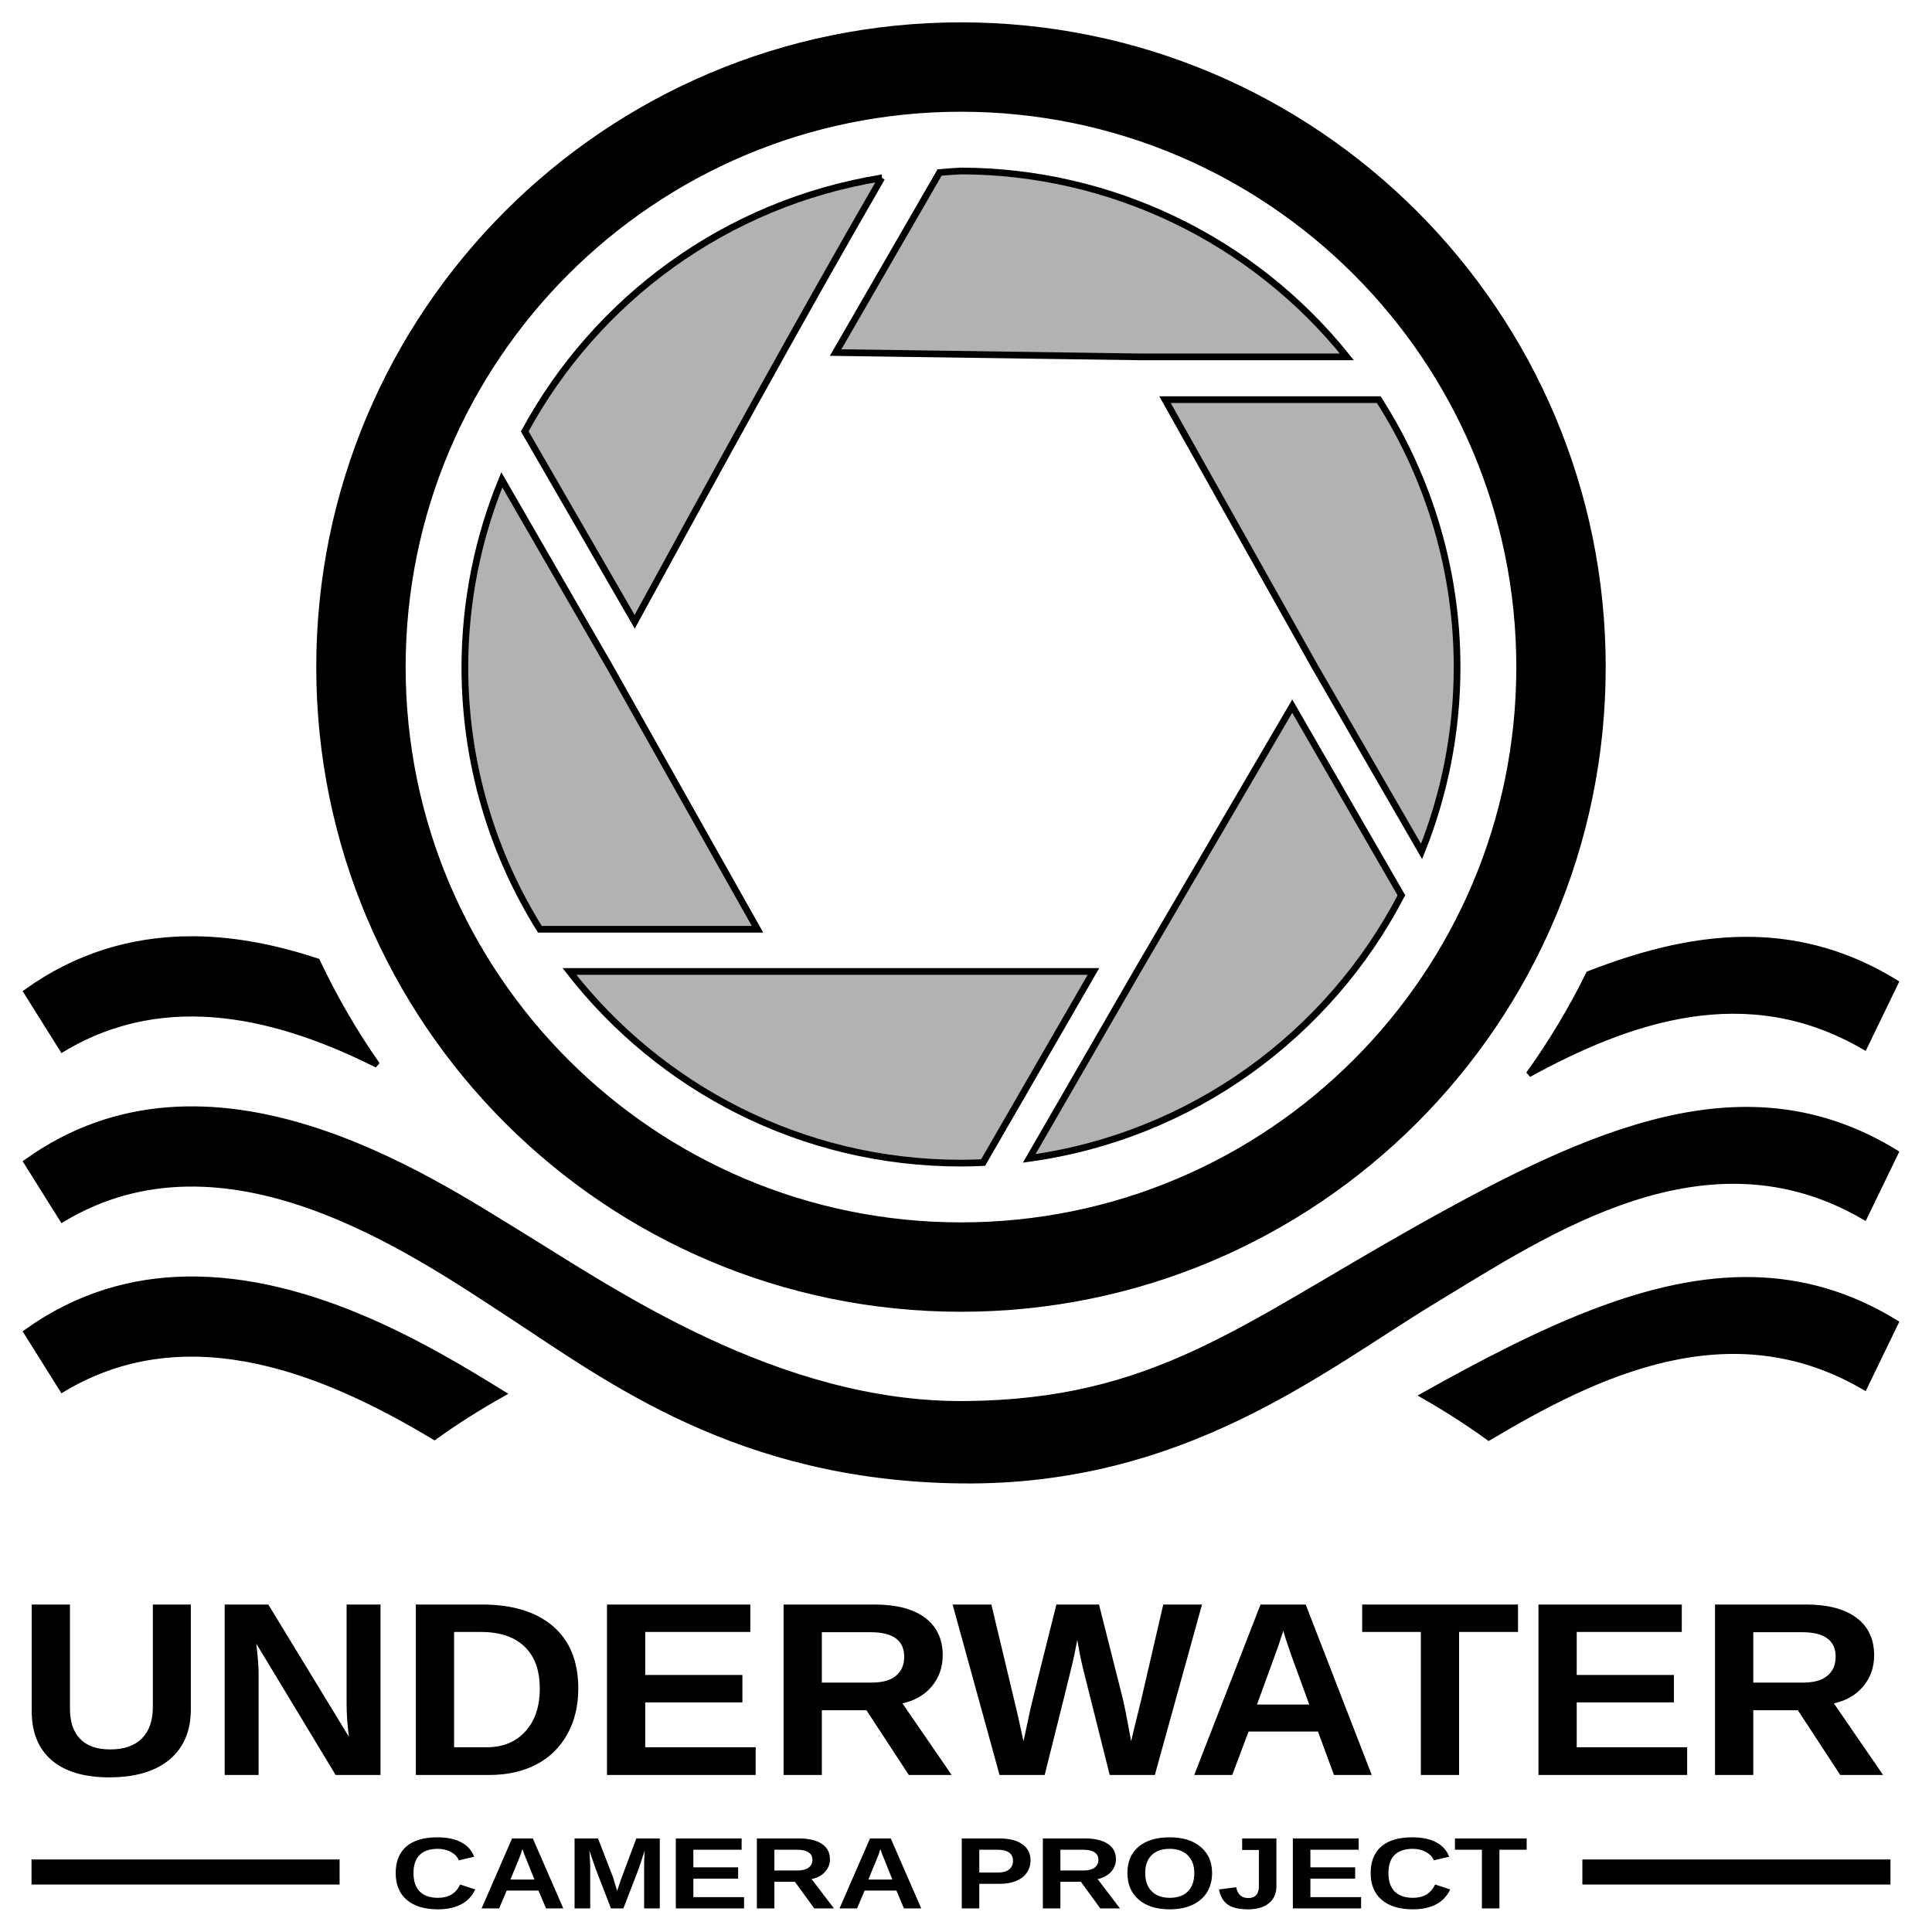
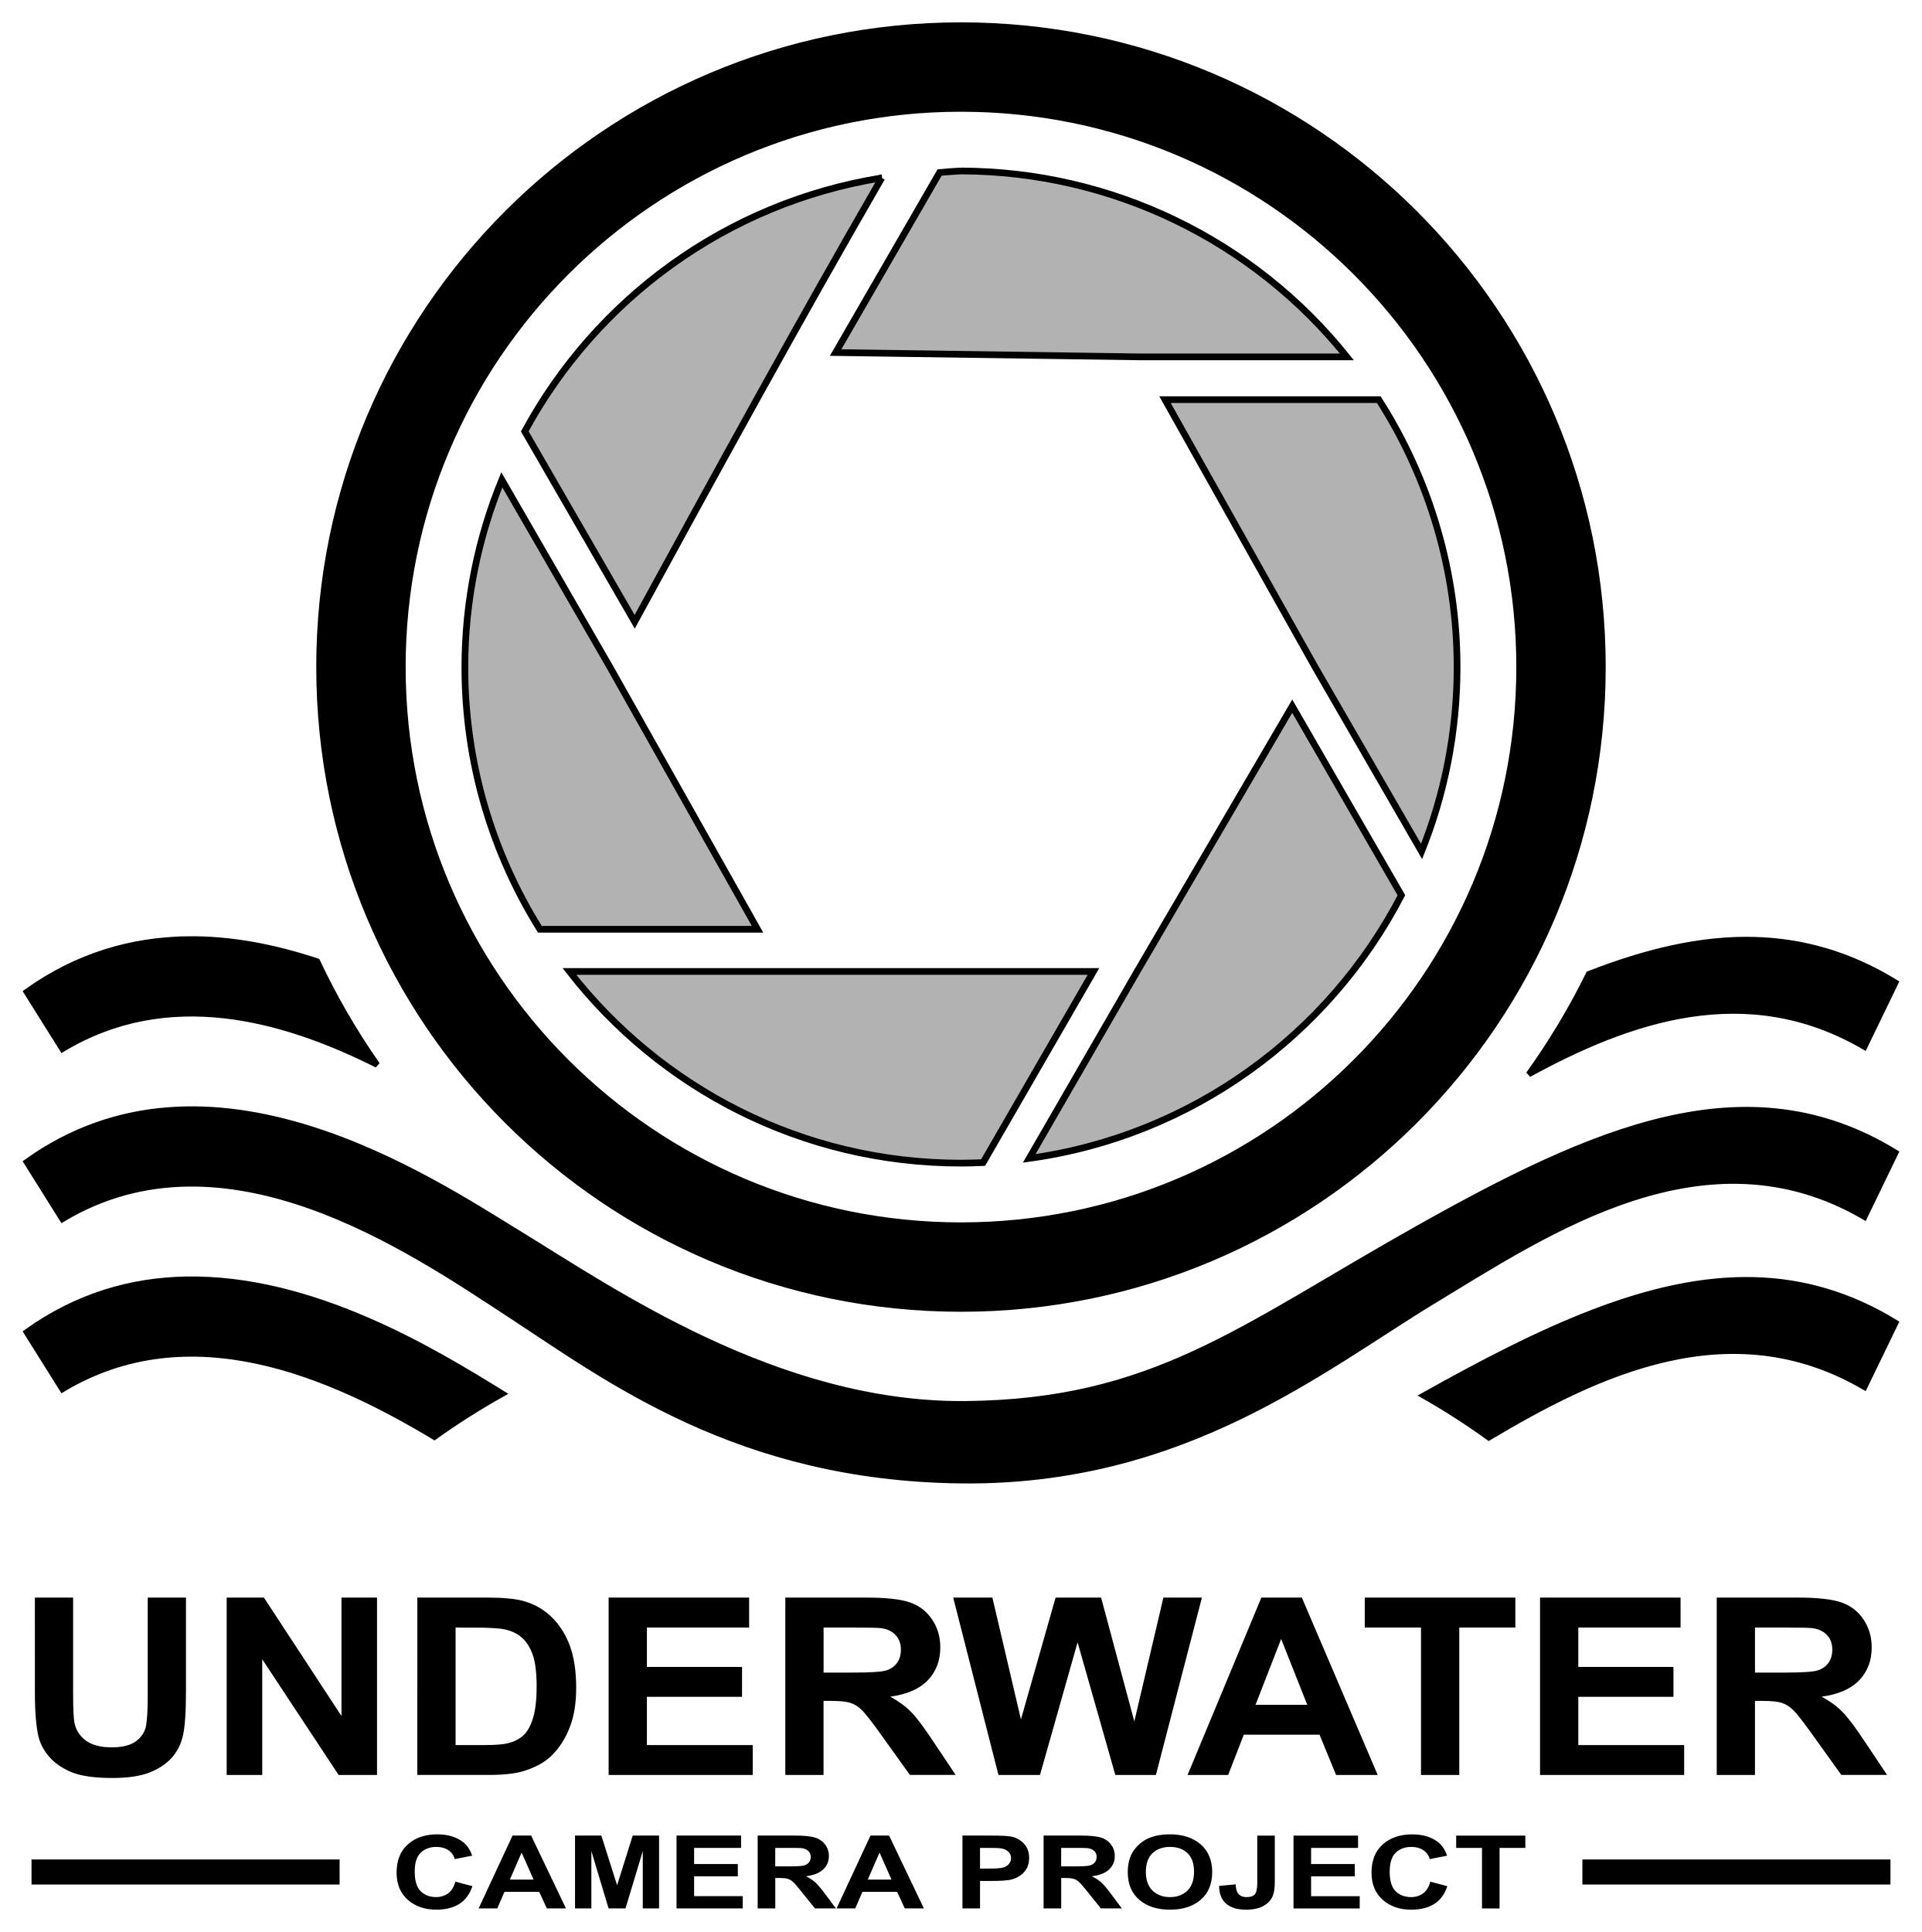
<svg xmlns="http://www.w3.org/2000/svg" width="86.004mm" height="86.455mm" viewBox="0 0 86.004 86.455" version="1.1" id="svg1">
  <defs id="defs1" />
  <g id="layer1" transform="translate(-1.116666,-58.79583)">
    <g id="g1" transform="translate(-0.01253107)">
      <g id="g4-1" transform="translate(-70.21319,-59.85416)">
        <path id="path1-1" style="fill:#000000;fill-opacity:1;stroke:#000000;stroke-width:0.265px;stroke-linecap:butt;stroke-linejoin:miter;stroke-opacity:1" d="m 79.659,160.682 c -2.396,0.045 -4.826,0.707 -7.126,2.355 l 1.602,2.556 c 4.712,-2.834 9.845,-1.422 14.083,0.707 a 31.5,31.5 0 0 1 -2.685,-4.632 c -1.87,-0.617 -3.857,-1.025 -5.875,-0.987 z m 70.173,0.026 c -2.396,-0.062 -4.85,0.536 -7.392,1.528 a 31.5,31.5 0 0 1 -2.691,4.487 c 4.443,-2.431 9.728,-4.324 15.022,-1.23 l 1.392,-2.875 c -2.081,-1.277 -4.184,-1.854 -6.331,-1.91 z" />
        <path style="fill:#000000;fill-opacity:1;stroke:#000000;stroke-width:0.265px;stroke-linecap:butt;stroke-linejoin:miter;stroke-opacity:1" d="m 156.163,170.23 c -6.66,-4.086 -13.532,-1.014 -21.424,3.424 -7.892,4.438 -11.774,7.745 -20.197,7.824 -8.423,0.08 -15.873,-5.114 -19.939,-7.598 -4.066,-2.485 -13.893,-9.092 -22.07,-3.231 l 1.602,2.556 c 7.277,-4.376 15.571,1.362 19.996,4.253 4.425,2.891 10.24,7.328 20.216,7.441 9.976,0.114 16.148,-5.018 21.203,-8.079 5.056,-3.061 12.13,-7.86 19.221,-3.717 z m -51.868,14.652" id="path1-0-7" />
        <path id="path1-5-6" style="fill:#000000;fill-opacity:1;stroke:#000000;stroke-width:0.265px;stroke-linecap:butt;stroke-linejoin:miter;stroke-opacity:1" d="m 79.659,175.906 c -2.396,0.045 -4.826,0.707 -7.126,2.355 l 1.602,2.556 c 5.721,-3.44 12.042,-0.632 16.647,2.132 a 33.04,23.438 0 0 1 3.047,-1.933 c -3.103,-1.916 -8.51,-5.217 -14.169,-5.11 z m 70.173,0.026 c -4.634,-0.12 -9.483,2.2 -14.788,5.168 a 33.04,23.438 0 0 1 2.919,1.877 c 4.774,-2.841 10.779,-5.784 16.808,-2.261 l 1.392,-2.874 c -2.081,-1.277 -4.184,-1.854 -6.331,-1.91 z" />
      </g>
      <path id="path2-3" style="fill:#000000;fill-opacity:1;stroke:#000000;stroke-width:0.3;stroke-dasharray:none" d="m 44.131,59.946 a 28.7,28.7 0 0 0 -28.7,28.7 28.7,28.7 0 0 0 28.7,28.7 28.7,28.7 0 0 0 28.7,-28.7 28.7,28.7 0 0 0 -28.7,-28.7 z m 0,3.7 a 25,25 0 0 1 25,25 25,25 0 0 1 -25,25 25,25 0 0 1 -25,-25 25,25 0 0 1 25,-25 z" />
      <path id="path4-8-4" style="fill:#000000;fill-opacity:0.304;stroke:#000000;stroke-width:0.3;stroke-dasharray:none" d="m 44.131,66.447 c -0.319,0.016 -0.639,0.039 -0.957,0.068 l -4.652,8.057 13.64,0.194 h 9.238 c -4.201,-5.244 -10.551,-8.303 -17.27,-8.319 z m 15.846,22.2 4.764,8.251 c 1.023,-2.551 1.59,-5.334 1.59,-8.251 -8.1e-4,-4.242 -1.218,-8.395 -3.505,-11.967 h -9.565 z m -19.39,-21.89 c -6.996,1.131 -12.784,5.458 -15.976,11.343 l 4.919,8.52 c 3.633,-6.654 7.265,-13.296 11.056,-19.863 z m -17.002,13.511 c -1.063,2.596 -1.651,5.427 -1.654,8.378 -3e-5,4.309 1.232,8.329 3.357,11.734 h 9.739 l -6.605,-11.734 z m 35.369,10.128 -6.94,11.872 -4.829,8.364 c 7.265,-1.001 13.404,-5.516 16.654,-11.774 z M 26.609,102.267 c 4.062,5.218 10.398,8.578 17.523,8.578 0.332,0 0.661,-0.011 0.989,-0.025 l 4.938,-8.553 H 36.091 Z" />
    </g>
-     <g id="g6" transform="matrix(0.7066326,0,0,0.7066326,-30.07759,77.22493)" style="stroke-width:1.415">
-       <text xml:space="preserve" style="font-style:normal;font-variant:normal;font-weight:bold;font-stretch:normal;font-size:16.219px;line-height:1.25;font-family:Arial;-inkscape-font-specification:'Arial Bold';letter-spacing:0px;word-spacing:0px;stroke-width:0.374" x="43.682" y="89.222" id="text5-8" transform="scale(1.033589,0.9675023)">
-         <tspan id="tspan5-8" style="font-style:normal;font-variant:normal;font-weight:bold;font-stretch:normal;font-size:16.219px;font-family:Arial;-inkscape-font-specification:'Arial Bold';stroke-width:0.374" x="43.682" y="89.222">UNDERWATER</tspan>
-       </text>
-       <text xml:space="preserve" style="font-size:7.044px;line-height:1.25;font-family:Arial;-inkscape-font-specification:Arial;letter-spacing:0px;word-spacing:0px;stroke-width:0.374" x="63.034" y="103.585" id="text6-2" transform="scale(1.092968,0.9149403)">
-         <tspan id="tspan6-6" style="font-style:normal;font-variant:normal;font-weight:bold;font-stretch:normal;font-size:7.044px;font-family:Arial;-inkscape-font-specification:'Arial Bold';stroke-width:0.374" x="63.034" y="103.585">CAMERA PROJECT</tspan>
-       </text>
-       <rect style="fill:#010101;fill-opacity:1;stroke:#000000;stroke-width:0.425;stroke-dasharray:none" id="rect6-9" width="19.085" height="1.162" x="46.353" y="91.886" />
-       <rect style="fill:#010101;fill-opacity:1;stroke:#000000;stroke-width:0.425;stroke-dasharray:none" id="rect6-3-4" width="19.085" height="1.162" x="144.562" y="91.886" />
+     <g id="g2">
+       <path d="m 2.59,134.662 h 1.656 v 4.443 q 0,1.058 0.062,1.371 0.106,0.504 0.504,0.811 0.403,0.302 1.097,0.302 0.705,0 1.063,-0.285 0.358,-0.291 0.431,-0.711 0.073,-0.42 0.073,-1.393 v -4.538 h 1.656 v 4.309 q 0,1.477 -0.134,2.087 -0.134,0.61 -0.498,1.03 -0.358,0.42 -0.963,0.672 -0.604,0.246 -1.578,0.246 -1.175,0 -1.785,-0.269 -0.604,-0.274 -0.957,-0.705 -0.353,-0.436 -0.464,-0.912 -0.162,-0.705 -0.162,-2.082 z m 8.304,8.204 v -8.204 h 1.612 l 3.358,5.478 v -5.478 h 1.539 v 8.204 h -1.662 l -3.307,-5.35 v 5.35 z m 8.254,-8.204 h 3.027 q 1.024,0 1.561,0.157 0.722,0.213 1.237,0.755 0.515,0.543 0.783,1.332 0.269,0.783 0.269,1.936 0,1.013 -0.252,1.746 -0.308,0.895 -0.879,1.449 -0.431,0.42 -1.164,0.655 -0.548,0.173 -1.466,0.173 h -3.117 z m 1.656,1.388 v 5.434 h 1.237 q 0.694,0 1.002,-0.078 0.403,-0.101 0.666,-0.341 0.269,-0.241 0.436,-0.789 0.168,-0.554 0.168,-1.505 0,-0.951 -0.168,-1.461 -0.168,-0.509 -0.47,-0.795 -0.302,-0.285 -0.767,-0.386 -0.347,-0.078 -1.36,-0.078 z m 6.626,6.816 v -8.204 h 6.083 v 1.388 h -4.426 v 1.819 h 4.119 v 1.382 h -4.119 v 2.233 h 4.583 v 1.382 z m 7.65,0 v -8.204 h 3.486 q 1.315,0 1.908,0.224 0.599,0.218 0.957,0.783 0.358,0.565 0.358,1.293 0,0.923 -0.543,1.528 -0.543,0.599 -1.623,0.755 0.537,0.313 0.884,0.688 0.353,0.375 0.946,1.332 l 1.002,1.6 h -1.981 l -1.198,-1.785 q -0.638,-0.957 -0.873,-1.203 -0.235,-0.252 -0.498,-0.341 -0.263,-0.095 -0.834,-0.095 h -0.336 v 3.425 z m 1.656,-4.734 h 1.226 q 1.192,0 1.489,-0.101 0.297,-0.101 0.464,-0.347 0.168,-0.246 0.168,-0.616 0,-0.414 -0.224,-0.666 -0.218,-0.257 -0.621,-0.325 -0.201,-0.028 -1.209,-0.028 H 36.737 Z m 7.571,4.734 -1.959,-8.204 h 1.696 l 1.237,5.635 1.5,-5.635 h 1.97 l 1.438,5.73 1.259,-5.73 h 1.668 l -1.992,8.204 h -1.757 l -1.634,-6.133 -1.628,6.133 z m 16.419,0 h -1.802 l -0.716,-1.863 h -3.279 l -0.677,1.863 h -1.757 l 3.195,-8.204 h 1.752 z m -3.05,-3.246 -1.13,-3.044 -1.108,3.044 z m 4.924,3.246 v -6.816 h -2.434 v -1.388 h 6.519 v 1.388 H 64.258 v 6.816 z m 5.154,0 v -8.204 h 6.083 v 1.388 h -4.426 v 1.819 h 4.119 v 1.382 h -4.119 v 2.233 h 4.583 v 1.382 z m 7.65,0 v -8.204 h 3.486 q 1.315,0 1.908,0.224 0.599,0.218 0.957,0.783 0.358,0.565 0.358,1.293 0,0.923 -0.543,1.528 -0.543,0.599 -1.623,0.755 0.537,0.313 0.884,0.688 0.353,0.375 0.946,1.332 l 1.002,1.6 h -1.981 l -1.198,-1.785 q -0.638,-0.957 -0.873,-1.203 -0.235,-0.252 -0.498,-0.341 -0.263,-0.095 -0.834,-0.095 h -0.336 v 3.425 z m 1.656,-4.734 h 1.226 q 1.192,0 1.489,-0.101 0.297,-0.101 0.464,-0.347 0.168,-0.246 0.168,-0.616 0,-0.414 -0.224,-0.666 -0.218,-0.257 -0.621,-0.325 -0.201,-0.028 -1.209,-0.028 h -1.293 z" id="text5-8" style="font-weight:bold;font-size:11.461px;line-height:1.25;font-family:Arial;-inkscape-font-specification:'Arial Bold';letter-spacing:0px;word-spacing:0px;stroke-width:0.265" transform="scale(1.033589,0.9675023)" aria-label="UNDERWATER" />
+       <path style="font-weight:bold;font-size:4.978px;line-height:1.25;font-family:Arial;-inkscape-font-specification:'Arial Bold';letter-spacing:0px;word-spacing:0px;stroke-width:0.265" d="m 19.665,156.291 0.698,0.221 q -0.16,0.583 -0.535,0.868 -0.372,0.282 -0.945,0.282 -0.71,0 -1.167,-0.484 -0.457,-0.486 -0.457,-1.327 0,-0.89 0.459,-1.38 0.459,-0.493 1.208,-0.493 0.654,0 1.062,0.386 0.243,0.228 0.365,0.656 l -0.712,0.17 q -0.063,-0.277 -0.265,-0.437 -0.199,-0.16 -0.486,-0.16 -0.396,0 -0.644,0.284 -0.245,0.284 -0.245,0.921 0,0.676 0.243,0.962 0.243,0.287 0.632,0.287 0.287,0 0.493,-0.182 0.207,-0.182 0.297,-0.574 z m 4.528,1.31 h -0.783 l -0.311,-0.809 h -1.424 l -0.294,0.809 h -0.763 l 1.388,-3.563 h 0.761 z m -1.325,-1.41 -0.491,-1.322 -0.481,1.322 z m 1.696,1.41 v -3.563 h 1.077 l 0.646,2.43 0.639,-2.43 h 1.079 V 157.601 H 27.338 v -2.805 l -0.707,2.805 h -0.693 l -0.705,-2.805 v 2.805 z m 4.156,0 v -3.563 h 2.642 v 0.603 h -1.922 v 0.79 h 1.789 v 0.6 h -1.789 v 0.97 h 1.991 v 0.6 z m 3.322,0 v -3.563 h 1.514 q 0.571,0 0.829,0.097 0.26,0.095 0.416,0.34 0.156,0.245 0.156,0.561 0,0.401 -0.236,0.664 -0.236,0.26 -0.705,0.328 0.233,0.136 0.384,0.299 0.153,0.163 0.411,0.578 l 0.435,0.695 h -0.86 l -0.52,-0.775 q -0.277,-0.416 -0.379,-0.523 -0.102,-0.109 -0.216,-0.148 -0.114,-0.041 -0.362,-0.041 h -0.146 v 1.487 z m 0.719,-2.056 h 0.532 q 0.518,0 0.646,-0.044 0.129,-0.044 0.202,-0.151 0.073,-0.107 0.073,-0.267 0,-0.18 -0.097,-0.289 -0.095,-0.112 -0.27,-0.141 -0.087,-0.012 -0.525,-0.012 h -0.561 z m 6.086,2.056 h -0.783 l -0.311,-0.809 H 36.33 L 36.036,157.601 h -0.763 l 1.388,-3.563 h 0.761 z m -1.325,-1.41 -0.491,-1.322 -0.481,1.322 z m 2.904,1.41 v -3.563 h 1.154 q 0.656,0 0.856,0.053 0.306,0.08 0.513,0.35 0.207,0.267 0.207,0.693 0,0.328 -0.119,0.552 -0.119,0.224 -0.304,0.352 -0.182,0.126 -0.372,0.168 -0.258,0.051 -0.746,0.051 h -0.469 v 1.344 z m 0.719,-2.96 v 1.011 h 0.394 q 0.425,0 0.569,-0.056 0.143,-0.056 0.224,-0.175 0.083,-0.119 0.083,-0.277 0,-0.194 -0.114,-0.321 -0.114,-0.126 -0.289,-0.158 -0.129,-0.024 -0.518,-0.024 z m 2.603,2.96 v -3.563 h 1.514 q 0.571,0 0.829,0.097 0.26,0.095 0.416,0.34 0.156,0.245 0.156,0.561 0,0.401 -0.236,0.664 -0.236,0.26 -0.705,0.328 0.233,0.136 0.384,0.299 0.153,0.163 0.411,0.578 l 0.435,0.695 h -0.86 l -0.52,-0.775 q -0.277,-0.416 -0.379,-0.523 -0.102,-0.109 -0.216,-0.148 -0.114,-0.041 -0.362,-0.041 h -0.146 v 1.487 z m 0.719,-2.056 h 0.532 q 0.518,0 0.646,-0.044 0.129,-0.044 0.202,-0.151 0.073,-0.107 0.073,-0.267 0,-0.18 -0.097,-0.289 -0.095,-0.112 -0.27,-0.141 -0.087,-0.012 -0.525,-0.012 h -0.561 z m 2.727,0.297 q 0,-0.544 0.163,-0.914 0.122,-0.272 0.331,-0.489 0.211,-0.216 0.462,-0.321 0.333,-0.141 0.768,-0.141 0.787,0 1.259,0.489 0.474,0.489 0.474,1.359 0,0.863 -0.469,1.351 -0.469,0.486 -1.254,0.486 -0.795,0 -1.264,-0.484 -0.469,-0.486 -0.469,-1.337 z m 0.741,-0.024 q 0,0.605 0.28,0.919 0.28,0.311 0.71,0.311 0.43,0 0.705,-0.309 0.277,-0.311 0.277,-0.931 0,-0.612 -0.27,-0.914 -0.267,-0.301 -0.712,-0.301 -0.445,0 -0.717,0.306 -0.272,0.304 -0.272,0.919 z m 4.562,-1.779 h 0.717 v 2.255 q 0,0.442 -0.078,0.681 -0.105,0.311 -0.379,0.501 -0.275,0.187 -0.724,0.187 -0.527,0 -0.812,-0.294 -0.284,-0.297 -0.287,-0.868 l 0.678,-0.078 q 0.012,0.306 0.09,0.433 0.117,0.192 0.355,0.192 0.241,0 0.34,-0.136 0.1,-0.139 0.1,-0.571 z m 1.483,3.563 v -3.563 h 2.642 v 0.603 h -1.922 v 0.79 h 1.789 v 0.6 h -1.789 v 0.97 h 1.991 v 0.6 z m 5.6,-1.31 0.698,0.221 q -0.16,0.583 -0.535,0.868 -0.372,0.282 -0.945,0.282 -0.71,0 -1.167,-0.484 -0.457,-0.486 -0.457,-1.327 0,-0.89 0.459,-1.38 0.459,-0.493 1.208,-0.493 0.654,0 1.062,0.386 0.243,0.228 0.365,0.656 L 59.558,155.19 q -0.063,-0.277 -0.265,-0.437 -0.199,-0.16 -0.486,-0.16 -0.396,0 -0.644,0.284 -0.245,0.284 -0.245,0.921 0,0.676 0.243,0.962 0.243,0.287 0.632,0.287 0.287,0 0.493,-0.182 0.207,-0.182 0.297,-0.574 z m 2.117,1.31 v -2.96 h -1.057 v -0.603 h 2.831 v 0.603 h -1.055 v 2.96 z" id="text6-2" transform="scale(1.092968,0.9149403)" aria-label="CAMERA PROJECT" />
+       <path id="rect6-9" style="fill:#010101;stroke:#000000;stroke-width:0.3" d="M 2.677,142.155 H 16.163 v 0.821 H 2.677 Z" />
+       <path id="rect6-3-4" style="fill:#010101;stroke:#000000;stroke-width:0.3" d="m 72.075,142.155 h 13.486 v 0.821 H 72.075 Z" />
    </g>
  </g>
</svg>
